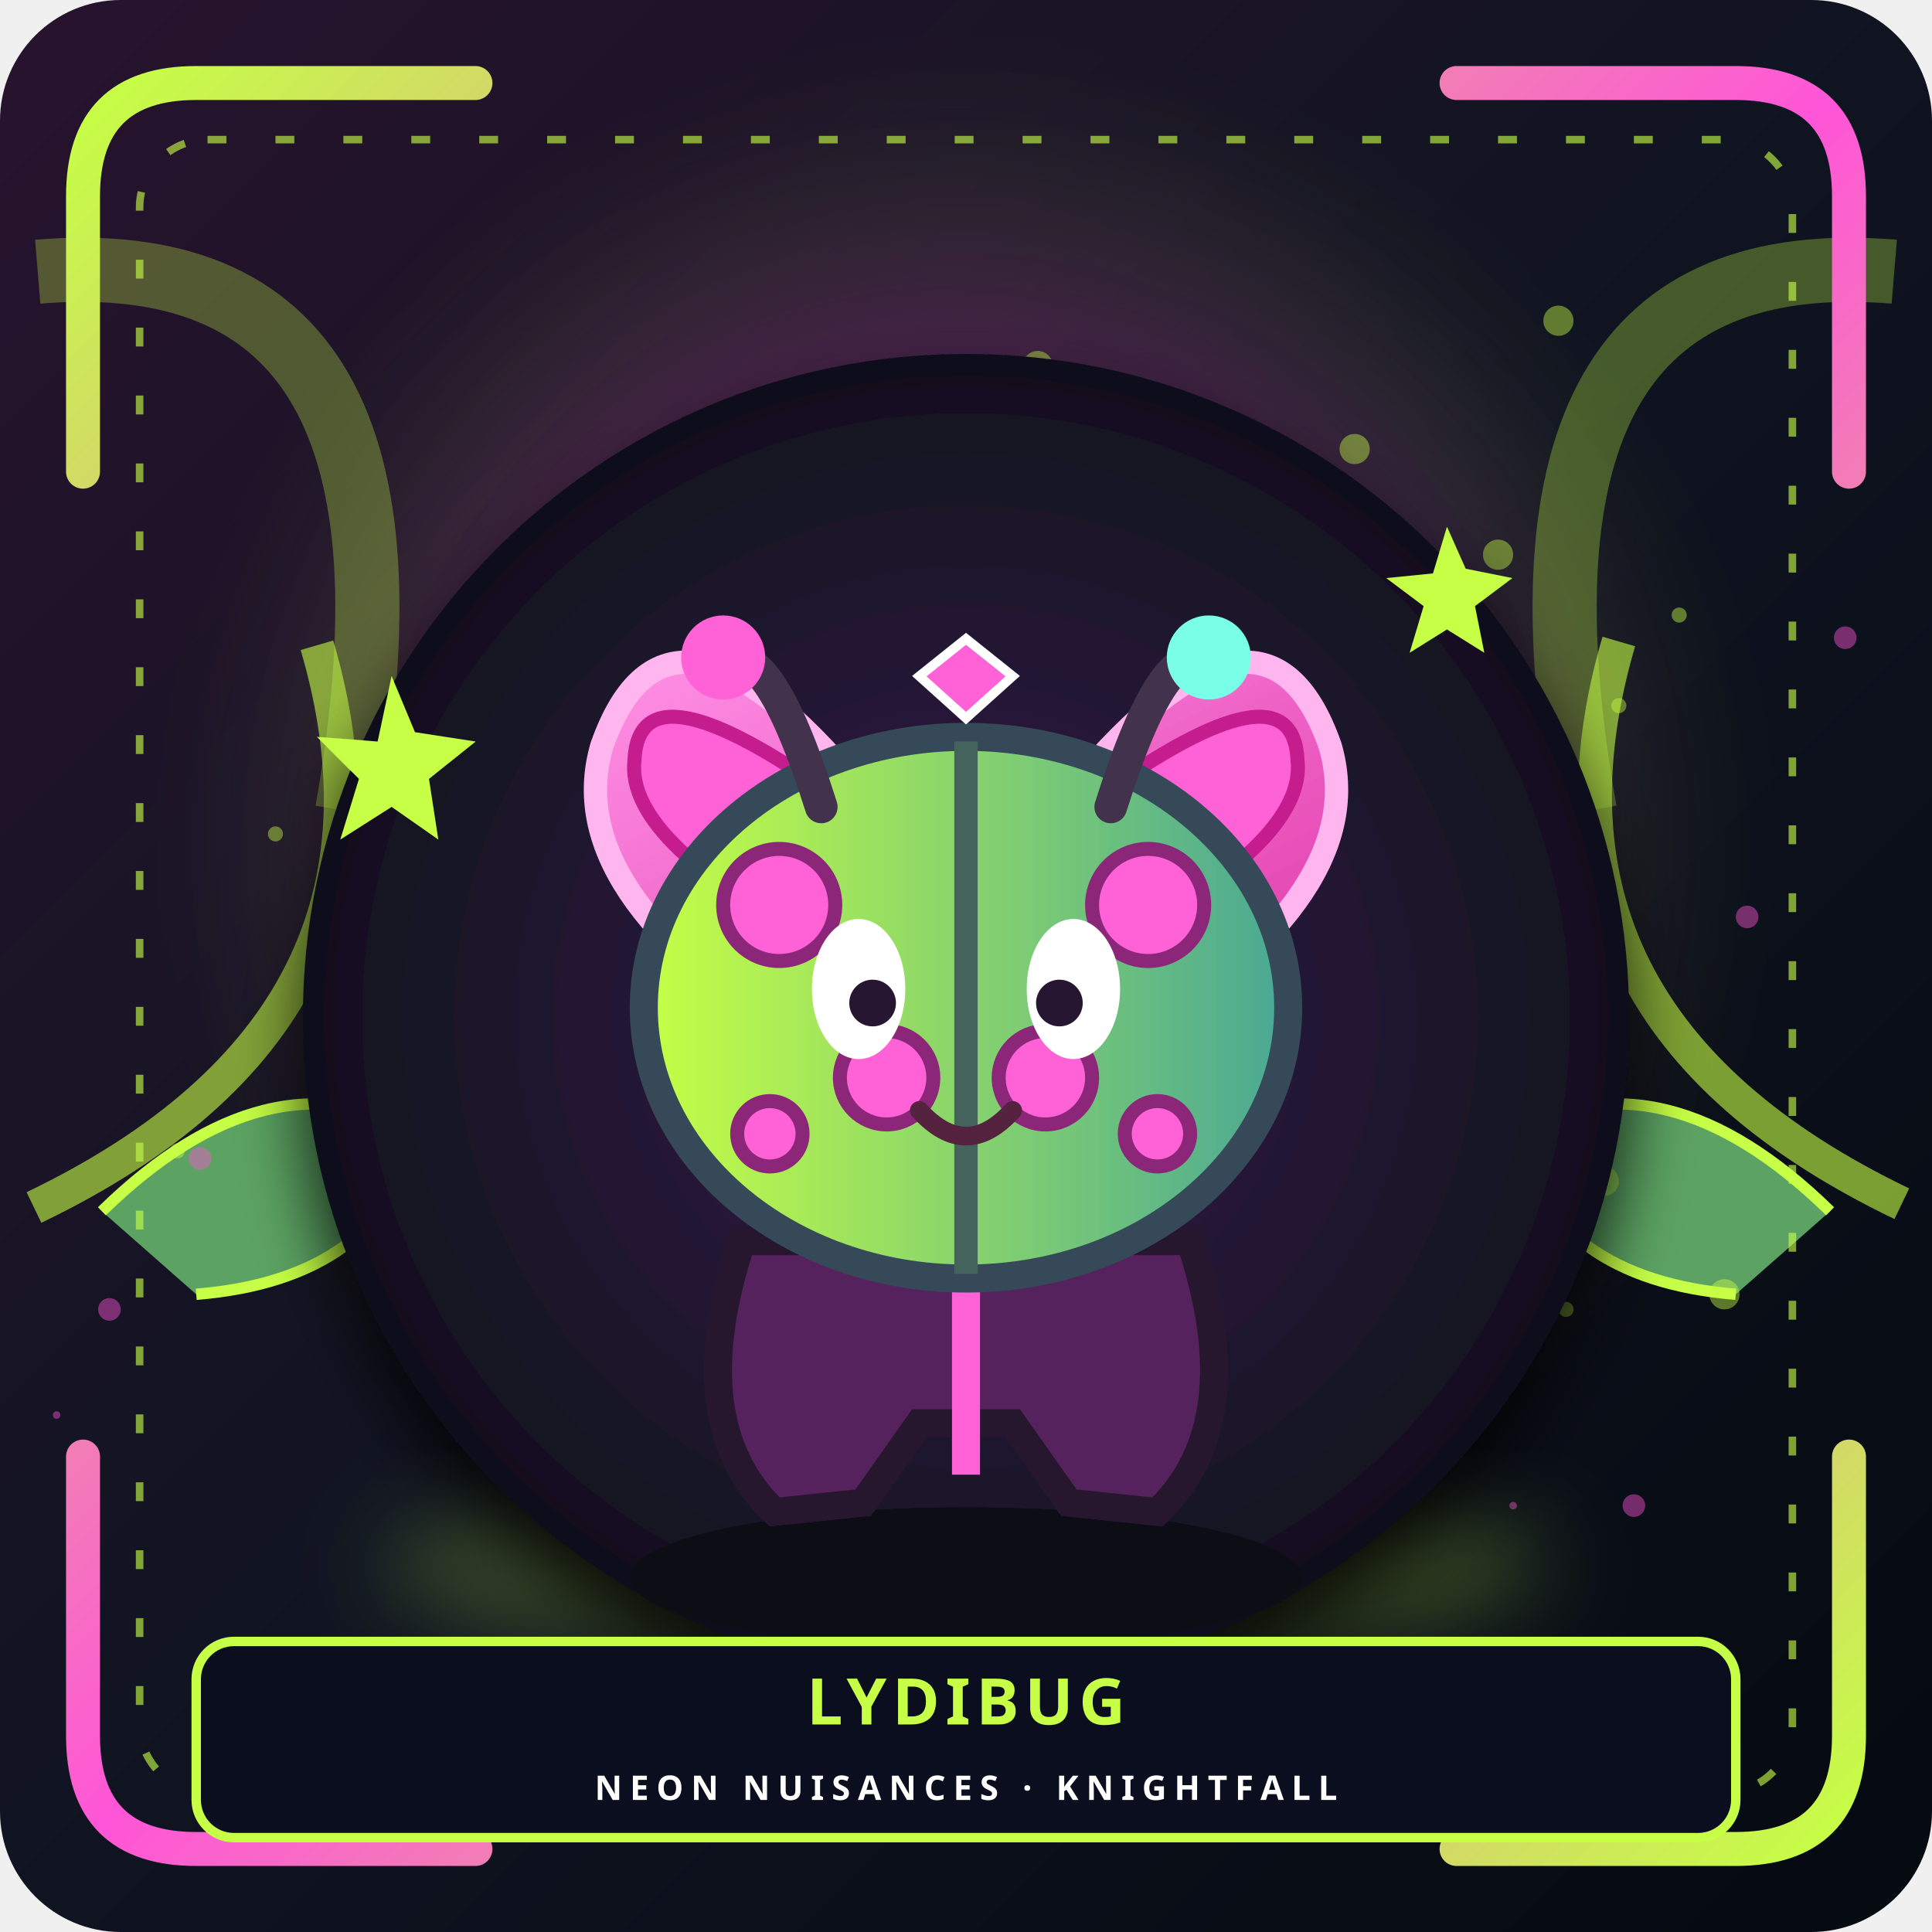
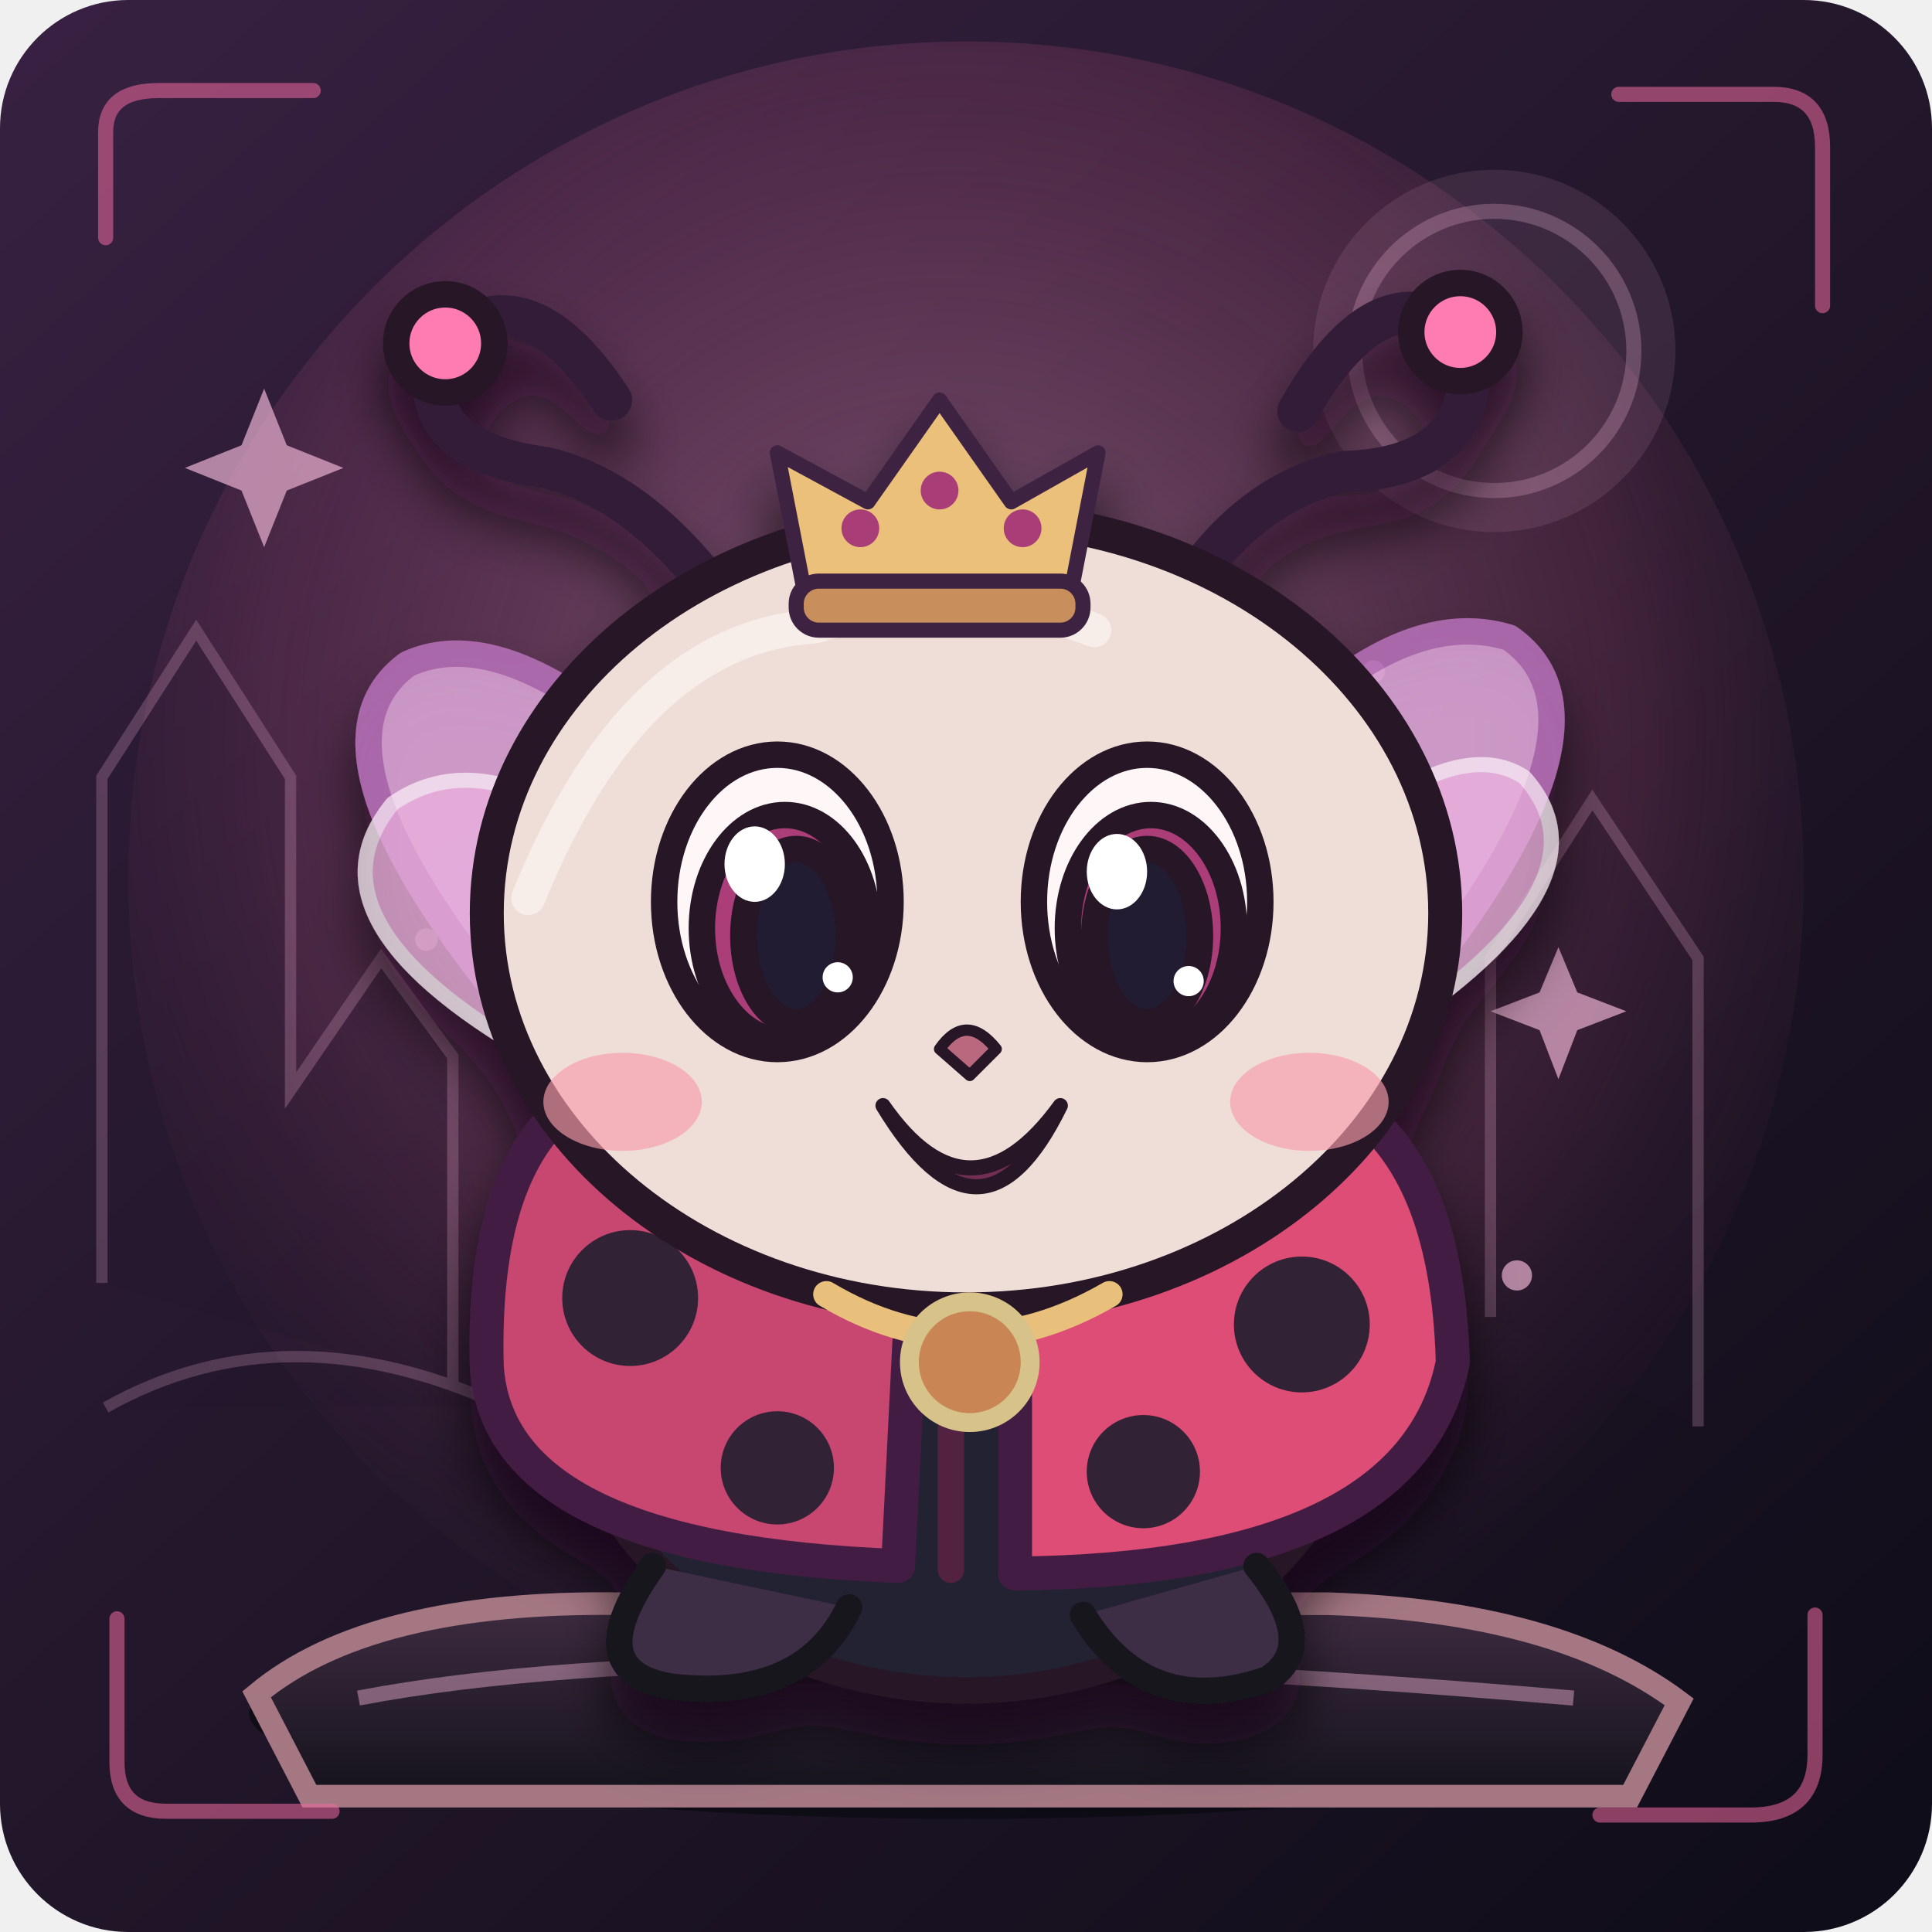
- <svg xmlns="http://www.w3.org/2000/svg" viewBox="0 0 512 512" role="img" aria-labelledby="portraitTitle portraitDesc">
+ <svg xmlns="http://www.w3.org/2000/svg" viewBox="0 0 512 512" role="img" aria-labelledby="lydibug-title lydibug-desc">
  <defs>
-     <linearGradient id="sceneBackground" x2="1" y2="1">
-       <stop stop-color="#28132e" />
-       <stop offset=".5" stop-color="#101421" />
-       <stop offset="1" stop-color="#050910" />
+     <linearGradient id="lydibug-sky" x1="0" y1="0" x2=".9" y2="1">
+       <stop stop-color="#382142" />
+       <stop offset=".56" stop-color="#211629" />
+       <stop offset="1" stop-color="#100d1a" />
    </linearGradient>
-     <radialGradient id="sceneAura">
-       <stop stop-color="#c6ff45" stop-opacity=".46" />
-       <stop offset=".65" stop-color="#ff55d8" stop-opacity=".19" />
-       <stop offset="1" stop-color="#c6ff45" stop-opacity="0" />
+     <radialGradient id="lydibug-aura" cx=".49" cy=".42" r=".63">
+       <stop stop-color="#e6adcd" stop-opacity=".43" />
+       <stop offset=".65" stop-color="#ef6a9f" stop-opacity=".15" />
+       <stop offset="1" stop-color="#211629" stop-opacity="0" />
    </radialGradient>
-     <linearGradient id="neonTrim" x2="1" y2="1">
-       <stop stop-color="#c6ff45" />
-       <stop offset=".5" stop-color="#ff55d8" />
-       <stop offset="1" stop-color="#c6ff45" />
+     <linearGradient id="lydibug-ground" x1="0" y1="0" x2="0" y2="1">
+       <stop stop-color="#3e2b40" />
+       <stop offset="1" stop-color="#15131d" />
    </linearGradient>
-     <filter id="sceneGlow">
-       <feGaussianBlur stdDeviation="12" />
-     </filter>
-     <filter id="characterDepth">
-       <feDropShadow dx="0" dy="10" stdDeviation="9" flood-color="#000" flood-opacity=".8" />
+     <filter id="lydibug-shadow" x="-35%" y="-40%" width="170%" height="180%">
+       <feDropShadow dx="0" dy="11" stdDeviation="7" flood-color="#090710" flood-opacity=".7" />
    </filter>
  </defs>
-   <rect width="512" height="512" rx="32" fill="url(#sceneBackground)" />
-   <circle cx="256" cy="224" r="205" fill="url(#sceneAura)" filter="url(#sceneGlow)" />
-   <g style="color:#c6ff45">
-     <path d="M10 72q109-9 82 143M502 72q-109-9-82 143" stroke="currentColor" fill="none" stroke-width="17" opacity=".3" />
-     <path d="M9 320q104-50 75-149m420 148q-104-50-75-149" stroke="#c6ff45" stroke-width="9" fill="none" opacity=".6" />
-     <path d="M27 321q44-43 84-21-10 39-59 43m433-22q-44-43-84-21 10 39 59 43" fill="#5ca363" stroke="currentColor" stroke-width="3" />
+   <rect x="0" y="0" width="512" height="512" rx="34" fill="url(#lydibug-sky)" />
+   <circle cx="256" cy="233" r="222" fill="url(#lydibug-aura)" />
+   <circle cx="396" cy="93" r="48" fill="#e6adcd" opacity=".12" />
+   <circle cx="396" cy="93" r="37" fill="none" stroke="#e6adcd" opacity=".28" stroke-width="4" />
+   <path d="M27 340V206l25-39 25 39v83l24-35 19 26v87m275-18v-95l27-42 28 42v124m-422-5q48-27 106 0" fill="#211629" stroke="#e6adcd" stroke-width="3" opacity=".24" />
+   <g fill="#e6adcd" opacity=".72">
+     <path d="m70 103 6 15 15 6-15 6-6 15-6-15-15-6 15-6zm343 148 5 12 13 5-13 5-5 13-5-13-13-5 13-5z" />
+     <circle cx="364" cy="178" r="3" />
+     <circle cx="113" cy="249" r="3" />
+     <circle cx="402" cy="338" r="4" />
  </g>
-   <circle cx="15" cy="375" r="1" fill="#ff55d8" opacity=".44" />
-   <circle cx="415" cy="347" r="2" fill="#c6ff45" opacity=".44" />
-   <circle cx="329" cy="369" r="3" fill="#ff55d8" opacity=".44" />
-   <circle cx="397" cy="147" r="4" fill="#c6ff45" opacity=".44" />
-   <circle cx="401" cy="399" r="1" fill="#ff55d8" opacity=".44" />
-   <circle cx="73" cy="221" r="2" fill="#c6ff45" opacity=".44" />
-   <circle cx="29" cy="347" r="3" fill="#ff55d8" opacity=".44" />
-   <circle cx="413" cy="85" r="4" fill="#c6ff45" opacity=".44" />
-   <circle cx="327" cy="371" r="1" fill="#ff55d8" opacity=".44" />
-   <circle cx="131" cy="235" r="2" fill="#c6ff45" opacity=".44" />
-   <circle cx="341" cy="221" r="3" fill="#ff55d8" opacity=".44" />
-   <circle cx="425" cy="313" r="4" fill="#c6ff45" opacity=".44" />
-   <circle cx="267" cy="157" r="1" fill="#ff55d8" opacity=".44" />
-   <circle cx="393" cy="225" r="2" fill="#c6ff45" opacity=".44" />
-   <circle cx="489" cy="169" r="3" fill="#ff55d8" opacity=".44" />
-   <circle cx="457" cy="343" r="4" fill="#c6ff45" opacity=".44" />
-   <circle cx="247" cy="351" r="1" fill="#ff55d8" opacity=".44" />
-   <circle cx="299" cy="165" r="2" fill="#c6ff45" opacity=".44" />
-   <circle cx="463" cy="243" r="3" fill="#ff55d8" opacity=".44" />
-   <circle cx="359" cy="119" r="4" fill="#c6ff45" opacity=".44" />
-   <circle cx="105" cy="197" r="1" fill="#ff55d8" opacity=".44" />
-   <circle cx="429" cy="187" r="2" fill="#c6ff45" opacity=".44" />
-   <circle cx="433" cy="399" r="3" fill="#ff55d8" opacity=".44" />
-   <circle cx="339" cy="257" r="4" fill="#c6ff45" opacity=".44" />
-   <circle cx="493" cy="125" r="1" fill="#ff55d8" opacity=".44" />
-   <circle cx="237" cy="121" r="2" fill="#c6ff45" opacity=".44" />
-   <circle cx="111" cy="289" r="3" fill="#ff55d8" opacity=".44" />
-   <circle cx="275" cy="97" r="4" fill="#c6ff45" opacity=".44" />
-   <circle cx="125" cy="205" r="1" fill="#ff55d8" opacity=".44" />
-   <circle cx="445" cy="163" r="2" fill="#c6ff45" opacity=".44" />
-   <circle cx="53" cy="307" r="3" fill="#ff55d8" opacity=".44" />
-   <circle cx="225" cy="241" r="4" fill="#c6ff45" opacity=".44" />
-   <circle cx="137" cy="341" r="1" fill="#ff55d8" opacity=".44" />
-   <circle cx="47" cy="305" r="2" fill="#c6ff45" opacity=".44" />
-   <circle cx="155" cy="145" r="3" fill="#ff55d8" opacity=".44" />
-   <circle cx="293" cy="243" r="4" fill="#c6ff45" opacity=".44" />
-   <ellipse cx="256" cy="415" rx="155" ry="25" fill="#c6ff45" opacity=".24" filter="url(#sceneGlow)" />
-   <g filter="url(#characterDepth)">
-     <svg x="58" y="74" width="396" height="396" viewBox="0 0 320 320" role="img" aria-labelledby="t d">
-       <defs>
-         <radialGradient id="bg">
-           <stop stop-color="#39204d" />
-           <stop offset="1" stop-color="#10101d" />
-         </radialGradient>
-         <linearGradient id="wing" x2="1" y2="1">
-           <stop stop-color="#ff91e6" />
-           <stop offset="1" stop-color="#df37a7" />
-         </linearGradient>
-         <linearGradient id="shell">
-           <stop stop-color="#c6ff45" />
-           <stop offset="1" stop-color="#4aa894" />
-         </linearGradient>
-       </defs>
-       <circle cx="160" cy="158" r="142" fill="url(#bg)" />
-       <path d="M37 85l5 12 13 2-10 8 2 13-10-7-11 7 4-13-9-9 13 1zM263 53l4 9 10 2-8 6 2 10-8-5-8 5 3-10-8-6 10-1z" fill="#c6ff45" />
-       <ellipse cx="160" cy="278" rx="72" ry="15" fill="#090b13" />
-       <g class="mascot">
-         <path d="M137 109Q96 60 82 100q-9 31 42 63M183 109q41-49 55-9 9 31-42 63" fill="url(#wing)" stroke="#ffb5ed" stroke-width="5" />
-         <path d="M132 111q-42-30-43-8-2 18 43 41M188 111q42-30 43-8 2 18-43 41" fill="#ff62d7" stroke="#c51b8e" stroke-width="3" />
-         <path d="M112 206q-13 39 7 58l19-2 12-17h20l12 17 19 2q20-19 7-58z" fill="#54245d" stroke="#27152f" stroke-width="6" />
-         <path d="M160 208v48" stroke="#ff62d7" stroke-width="6" />
-         <ellipse cx="160" cy="156" rx="69" ry="58" fill="url(#shell)" stroke="#344a58" stroke-width="6" />
-         <path d="M160 99v114" stroke="#45645d" stroke-width="5" />
-         <g fill="#ff62d7" stroke="#8b2679" stroke-width="3">
-           <circle cx="120" cy="134" r="12" />
-           <circle cx="143" cy="171" r="10" />
-           <circle cx="118" cy="183" r="7" />
-           <circle cx="199" cy="134" r="12" />
-           <circle cx="177" cy="171" r="10" />
-           <circle cx="201" cy="183" r="7" />
+   <ellipse cx="256" cy="454" rx="190" ry="28" fill="#08080e" opacity=".69" />
+   <path d="M68 449q30-25 97-24h187q61 2 93 26l-13 25H82Z" fill="url(#lydibug-ground)" stroke="#a47783" stroke-width="6" />
+   <path d="M95 450q100-19 322 0" fill="none" stroke="#e6adcd" stroke-width="4" opacity=".47" />
+   <g filter="url(#lydibug-shadow)">
+     <g class="creature" stroke="#261625" stroke-width="7" stroke-linecap="round" stroke-linejoin="round">
+       <path d="M152 287Q74 201 108 176Q143 160 206 236M356 284Q436 194 400 169Q361 157 309 231" fill="#dca6d8" stroke="#b971ba" opacity=".85" />
+       <path d="M151 285Q77 246 104 213Q137 190 191 252M361 278Q430 235 404 206Q380 190 325 250" fill="#efb5df" stroke="#fff4fb" stroke-width="4" opacity=".67" />
+       <ellipse cx="256" cy="356" rx="107" ry="92" fill="#242033" />
+       <path d="M244 296Q126 249 129 362Q132 411 238 415Z" fill="#c84671" stroke="#421f43" stroke-width="9" />
+       <path d="M269 296Q382 253 385 361Q374 416 269 417Z" fill="#de4d74" stroke="#421f43" stroke-width="9" />
+       <g fill="#322034" stroke="none">
+         <circle cx="167" cy="344" r="18" />
+         <circle cx="206" cy="389" r="15" />
+         <circle cx="345" cy="351" r="18" />
+         <circle cx="303" cy="390" r="15" />
+       </g>
+       <path d="M252 298V416" fill="none" stroke="#53243f" stroke-width="7" />
+       <path d="M173 415q-20 28 5 32 35 4 47-21M287 428q17 28 49 17 14-9-3-30" fill="#3d2d44" stroke="#17151f" />
+       <path d="M211 193Q182 133 145 124Q107 119 117 91Q139 71 162 106M297 195Q316 134 356 125Q394 124 389 89Q366 70 344 109" fill="none" stroke="#321e39" stroke-width="11" />
+       <circle cx="118" cy="91" r="13" fill="#ff7bb0" />
+       <circle cx="387" cy="88" r="13" fill="#ff7bb0" />
+       <ellipse cx="256" cy="242" rx="127" ry="105" fill="#efded8" stroke-width="9" />
+       <path d="M140 238Q168 169 216 166Q256 154 290 167" fill="none" stroke="#fff9f4" stroke-width="9" opacity=".58" />
+       <ellipse cx="206" cy="239" rx="30" ry="39" fill="#fff7f7" />
+       <ellipse cx="304" cy="239" rx="30" ry="39" fill="#fff7f7" />
+       <ellipse cx="208" cy="246" rx="22" ry="30" fill="#ab3d78" />
+       <ellipse cx="305" cy="246" rx="22" ry="30" fill="#ab3d78" />
+       <ellipse cx="211" cy="248" rx="14" ry="23" fill="#211a30" />
+       <ellipse cx="304" cy="248" rx="14" ry="23" fill="#211a30" />
+       <g stroke="none" fill="#fff">
+         <ellipse cx="200" cy="229" rx="8" ry="10" />
+         <ellipse cx="296" cy="231" rx="8" ry="10" />
+         <circle cx="222" cy="259" r="4" />
+         <circle cx="315" cy="260" r="4" />
+       </g>
+       <ellipse cx="165" cy="292" rx="21" ry="13" fill="#f89daa" opacity=".65" stroke="none" />
+       <ellipse cx="347" cy="292" rx="21" ry="13" fill="#f89daa" opacity=".65" stroke="none" />
+       <path d="M249 278q7-10 15 0l-7 7Z" fill="#b9677e" stroke-width="3" />
+       <path d="M234 293q23 33 47 0-21 43-47 0Z" fill="#712f53" stroke-width="4" />
+       <g transform="translate(249 150)" stroke="#3d2242" stroke-width="4">
+         <path d="m-36 6-7-36 24 13 19-27 19 27 23-13-7 36Z" fill="#eac07a" />
+         <rect x="-38" y="4" width="76" height="13" rx="6" fill="#c88f5d" />
+         <g fill="#a93d77" stroke="none">
+           <circle cx="-21" cy="-10" r="5" />
+           <circle cx="0" cy="-20" r="5" />
+           <circle cx="22" cy="-10" r="5" />
        </g>
-         <path d="M129 113Q117 75 108 83M191 113q12-38 21-30" fill="none" stroke="#42304c" stroke-width="7" stroke-linecap="round" />
-         <circle cx="108" cy="81" r="9" fill="#ff62d7" />
-         <circle cx="212" cy="81" r="9" fill="#79ffe7" />
-         <ellipse cx="137" cy="152" rx="10" ry="15" fill="#fff" />
-         <ellipse cx="183" cy="152" rx="10" ry="15" fill="#fff" />
-         <circle cx="140" cy="155" r="5" fill="#281832" />
-         <circle cx="180" cy="155" r="5" fill="#281832" />
-         <path d="M150 178q10 11 20 0" fill="none" stroke="#552141" stroke-width="4" stroke-linecap="round" />
-         <path d="M150 85l10-8 10 8-10 9z" fill="#ff62d7" stroke="#fff" stroke-width="2" />
      </g>
-     </svg>
+       <path d="M219 343Q256 365 294 343" fill="none" stroke="#e8c07b" stroke-width="7" />
+       <circle cx="257" cy="361" r="16" fill="#c98553" stroke="#d7c28a" stroke-width="5" />
+     </g>
  </g>
-   <path d="M22 125V52Q22 22 52 22h74M386 22h74q30 0 30 30v73M490 386v74q0 30-30 30h-74M126 490H52q-30 0-30-30v-74" stroke="url(#neonTrim)" stroke-width="9" stroke-linecap="round" fill="none" />
-   <rect x="37" y="37" width="438" height="438" rx="18" fill="none" stroke="#c6ff45" stroke-width="2" stroke-dasharray="5 13" opacity=".62" />
-   <rect x="52" y="435" width="408" height="52" rx="10" fill="#0a0e1e" stroke="#c6ff45" stroke-width="2.5" />
-   <text x="256" y="457" text-anchor="middle" font-family="sans-serif" font-size="17" font-weight="900" letter-spacing="1.5" fill="#c6ff45">LYDIBUG</text>
-   <text x="256" y="477" text-anchor="middle" font-family="sans-serif" font-size="9" font-weight="700" letter-spacing="2" fill="#fff">NEON NUISANCES · KNIGHTFALL</text>
+   <path d="M28 63V35q0-11 14-11h41M429 25h41q13 0 13 14v42M31 429v38q0 13 13 13h44M424 481h40q17 0 17-16v-37" fill="none" stroke="#ef6a9f" stroke-width="4" opacity=".55" stroke-linecap="round" />
</svg>
